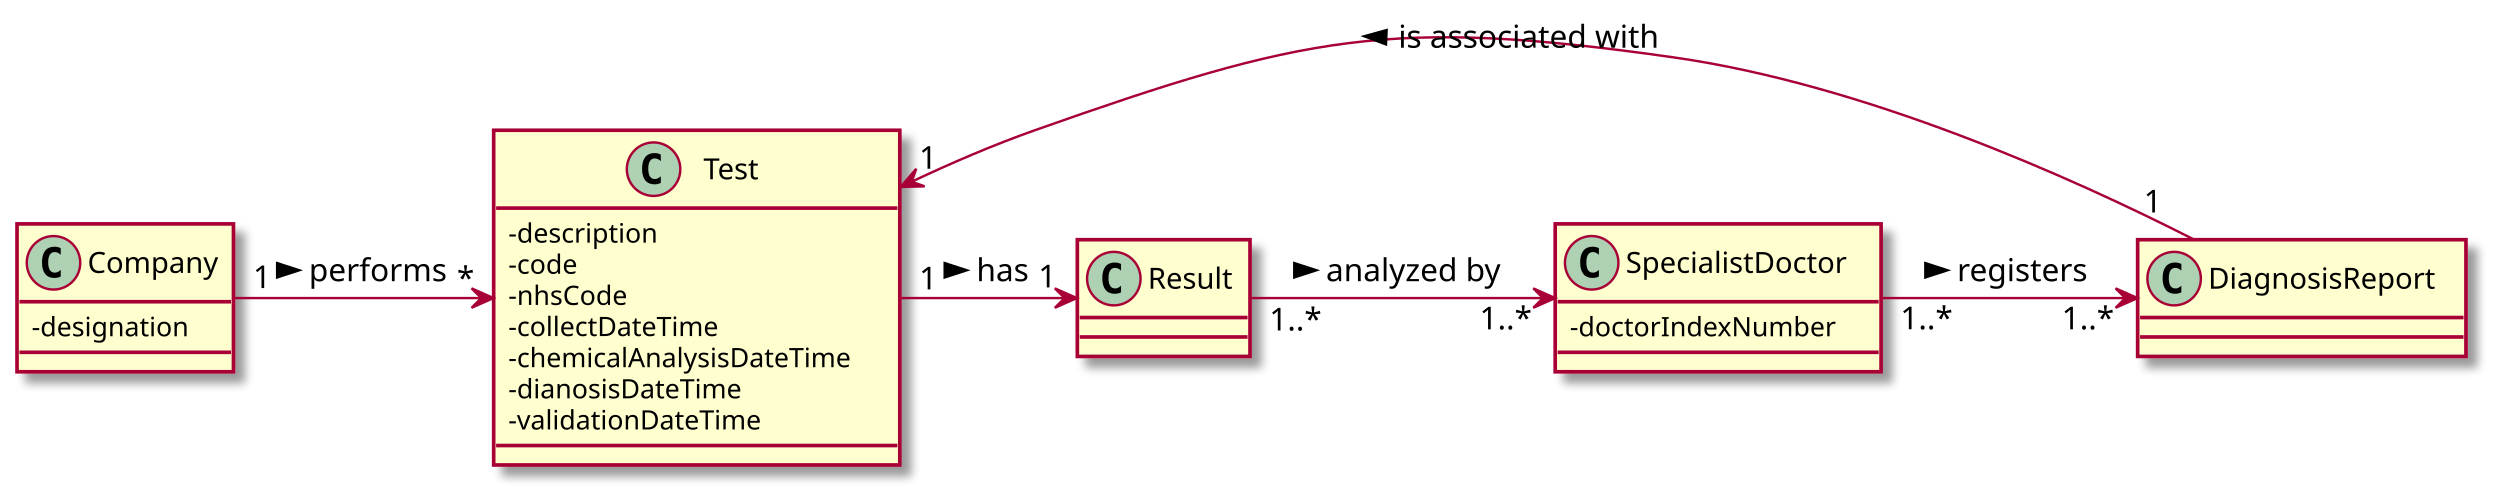
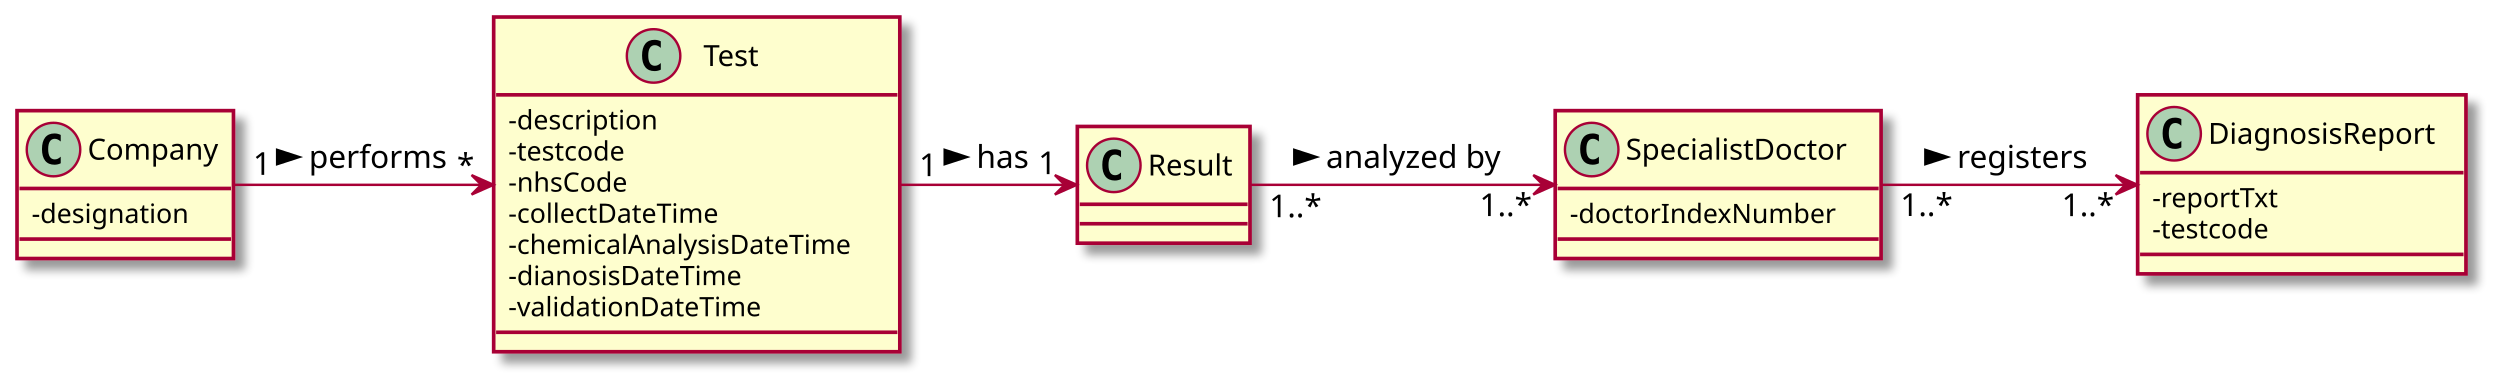
- <svg xmlns="http://www.w3.org/2000/svg" contentScriptType="application/ecmascript" contentStyleType="text/css" height="205px" preserveAspectRatio="none" style="width:1028px;height:205px;" version="1.1" viewBox="0 0 1028 205" width="1028px" zoomAndPan="magnify">
+ <svg xmlns="http://www.w3.org/2000/svg" contentScriptType="application/ecmascript" contentStyleType="text/css" height="158px" preserveAspectRatio="none" style="width:1028px;height:158px;" version="1.1" viewBox="0 0 1028 158" width="1028px" zoomAndPan="magnify">
  <defs>
-     <filter height="300%" id="fqf4az6cq2bsd" width="300%" x="-1" y="-1">
+     <filter height="300%" id="f10maxzn2p6knv" width="300%" x="-1" y="-1">
      <feGaussianBlur result="blurOut" stdDeviation="2.0" />
      <feColorMatrix in="blurOut" result="blurOut2" type="matrix" values="0 0 0 0 0 0 0 0 0 0 0 0 0 0 0 0 0 0 .4 0" />
      <feOffset dx="4.0" dy="4.0" in="blurOut2" result="blurOut3" />
      <feBlend in="SourceGraphic" in2="blurOut3" mode="normal" />
    </filter>
  </defs>
  <g>
-     <rect codeLine="2" fill="#FEFECE" filter="url(#fqf4az6cq2bsd)" height="60.805" id="Company" style="stroke:#A80036;stroke-width:1.5;" width="89" x="7" y="92.066" />
-     <ellipse cx="22" cy="108.066" fill="#ADD1B2" rx="11" ry="11" style="stroke:#A80036;stroke-width:1.0;" />
-     <path d="M24.969,113.707 Q24.391,114.003 23.75,114.144 Q23.109,114.3 22.406,114.3 Q19.906,114.3 18.578,112.66 Q17.266,111.003 17.266,107.878 Q17.266,104.753 18.578,103.097 Q19.906,101.441 22.406,101.441 Q23.109,101.441 23.75,101.597 Q24.406,101.753 24.969,102.05 L24.969,104.769 Q24.344,104.191 23.75,103.925 Q23.156,103.644 22.531,103.644 Q21.188,103.644 20.5,104.722 Q19.812,105.785 19.812,107.878 Q19.812,109.972 20.5,111.05 Q21.188,112.113 22.531,112.113 Q23.156,112.113 23.75,111.847 Q24.344,111.566 24.969,110.988 L24.969,113.707 Z " fill="#000000" />
-     <text fill="#000000" font-family="sans-serif" font-size="12" lengthAdjust="spacingAndGlyphs" textLength="57" x="36" y="112.22">Company</text>
-     <line style="stroke:#A80036;stroke-width:1.5;" x1="8" x2="95" y1="124.066" y2="124.066" />
-     <text fill="#000000" font-family="sans-serif" font-size="11" lengthAdjust="spacingAndGlyphs" textLength="70" x="13" y="138.276">-designation</text>
-     <line style="stroke:#A80036;stroke-width:1.5;" x1="8" x2="95" y1="144.871" y2="144.871" />
-     <rect codeLine="5" fill="#FEFECE" filter="url(#fqf4az6cq2bsd)" height="137.633" id="Test" style="stroke:#A80036;stroke-width:1.5;" width="167" x="203" y="53.566" />
-     <ellipse cx="268.75" cy="69.566" fill="#ADD1B2" rx="11" ry="11" style="stroke:#A80036;stroke-width:1.0;" />
-     <path d="M271.719,75.207 Q271.141,75.503 270.5,75.644 Q269.859,75.8 269.156,75.8 Q266.656,75.8 265.328,74.16 Q264.016,72.503 264.016,69.378 Q264.016,66.253 265.328,64.597 Q266.656,62.941 269.156,62.941 Q269.859,62.941 270.5,63.097 Q271.156,63.253 271.719,63.55 L271.719,66.269 Q271.094,65.691 270.5,65.425 Q269.906,65.144 269.281,65.144 Q267.938,65.144 267.25,66.222 Q266.562,67.285 266.562,69.378 Q266.562,71.472 267.25,72.55 Q267.938,73.613 269.281,73.613 Q269.906,73.613 270.5,73.347 Q271.094,73.066 271.719,72.488 L271.719,75.207 Z " fill="#000000" />
-     <text fill="#000000" font-family="sans-serif" font-size="12" lengthAdjust="spacingAndGlyphs" textLength="27" x="289.25" y="73.72">Test</text>
-     <line style="stroke:#A80036;stroke-width:1.5;" x1="204" x2="369" y1="85.566" y2="85.566" />
-     <text fill="#000000" font-family="sans-serif" font-size="11" lengthAdjust="spacingAndGlyphs" textLength="67" x="209" y="99.776">-description</text>
-     <text fill="#000000" font-family="sans-serif" font-size="11" lengthAdjust="spacingAndGlyphs" textLength="31" x="209" y="112.581">-code</text>
-     <text fill="#000000" font-family="sans-serif" font-size="11" lengthAdjust="spacingAndGlyphs" textLength="54" x="209" y="125.386">-nhsCode</text>
-     <text fill="#000000" font-family="sans-serif" font-size="11" lengthAdjust="spacingAndGlyphs" textLength="94" x="209" y="138.19">-collectDateTime</text>
-     <text fill="#000000" font-family="sans-serif" font-size="11" lengthAdjust="spacingAndGlyphs" textLength="155" x="209" y="150.995">-chemicalAnalysisDateTime</text>
-     <text fill="#000000" font-family="sans-serif" font-size="11" lengthAdjust="spacingAndGlyphs" textLength="106" x="209" y="163.8">-dianosisDateTime</text>
-     <text fill="#000000" font-family="sans-serif" font-size="11" lengthAdjust="spacingAndGlyphs" textLength="112" x="209" y="176.605">-validationDateTime</text>
-     <line style="stroke:#A80036;stroke-width:1.5;" x1="204" x2="369" y1="183.199" y2="183.199" />
-     <rect codeLine="14" fill="#FEFECE" filter="url(#fqf4az6cq2bsd)" height="48" id="Result" style="stroke:#A80036;stroke-width:1.5;" width="71" x="443" y="98.566" />
-     <ellipse cx="458" cy="114.566" fill="#ADD1B2" rx="11" ry="11" style="stroke:#A80036;stroke-width:1.0;" />
-     <path d="M460.969,120.207 Q460.391,120.503 459.75,120.644 Q459.109,120.8 458.406,120.8 Q455.906,120.8 454.578,119.16 Q453.266,117.503 453.266,114.378 Q453.266,111.253 454.578,109.597 Q455.906,107.941 458.406,107.941 Q459.109,107.941 459.75,108.097 Q460.406,108.253 460.969,108.55 L460.969,111.269 Q460.344,110.691 459.75,110.425 Q459.156,110.144 458.531,110.144 Q457.188,110.144 456.5,111.222 Q455.812,112.285 455.812,114.378 Q455.812,116.472 456.5,117.55 Q457.188,118.613 458.531,118.613 Q459.156,118.613 459.75,118.347 Q460.344,118.066 460.969,117.488 L460.969,120.207 Z " fill="#000000" />
-     <text fill="#000000" font-family="sans-serif" font-size="12" lengthAdjust="spacingAndGlyphs" textLength="39" x="472" y="118.72">Result</text>
-     <line style="stroke:#A80036;stroke-width:1.5;" x1="444" x2="513" y1="130.566" y2="130.566" />
-     <line style="stroke:#A80036;stroke-width:1.5;" x1="444" x2="513" y1="138.566" y2="138.566" />
-     <rect codeLine="15" fill="#FEFECE" filter="url(#fqf4az6cq2bsd)" height="60.805" id="SpecialistDoctor" style="stroke:#A80036;stroke-width:1.5;" width="134" x="639.5" y="92.066" />
-     <ellipse cx="654.5" cy="108.066" fill="#ADD1B2" rx="11" ry="11" style="stroke:#A80036;stroke-width:1.0;" />
-     <path d="M657.469,113.707 Q656.891,114.003 656.25,114.144 Q655.609,114.3 654.906,114.3 Q652.406,114.3 651.078,112.66 Q649.766,111.003 649.766,107.878 Q649.766,104.753 651.078,103.097 Q652.406,101.441 654.906,101.441 Q655.609,101.441 656.25,101.597 Q656.906,101.753 657.469,102.05 L657.469,104.769 Q656.844,104.191 656.25,103.925 Q655.656,103.644 655.031,103.644 Q653.688,103.644 653,104.722 Q652.312,105.785 652.312,107.878 Q652.312,109.972 653,111.05 Q653.688,112.113 655.031,112.113 Q655.656,112.113 656.25,111.847 Q656.844,111.566 657.469,110.988 L657.469,113.707 Z " fill="#000000" />
-     <text fill="#000000" font-family="sans-serif" font-size="12" lengthAdjust="spacingAndGlyphs" textLength="102" x="668.5" y="112.22">SpecialistDoctor</text>
-     <line style="stroke:#A80036;stroke-width:1.5;" x1="640.5" x2="772.5" y1="124.066" y2="124.066" />
-     <text fill="#000000" font-family="sans-serif" font-size="11" lengthAdjust="spacingAndGlyphs" textLength="115" x="645.5" y="138.276">-doctorIndexNumber</text>
-     <line style="stroke:#A80036;stroke-width:1.5;" x1="640.5" x2="772.5" y1="144.871" y2="144.871" />
-     <rect codeLine="18" fill="#FEFECE" filter="url(#fqf4az6cq2bsd)" height="48" id="DiagnosisReport" style="stroke:#A80036;stroke-width:1.5;" width="135" x="879" y="98.566" />
-     <ellipse cx="894" cy="114.566" fill="#ADD1B2" rx="11" ry="11" style="stroke:#A80036;stroke-width:1.0;" />
-     <path d="M896.969,120.207 Q896.391,120.503 895.75,120.644 Q895.109,120.8 894.406,120.8 Q891.906,120.8 890.578,119.16 Q889.266,117.503 889.266,114.378 Q889.266,111.253 890.578,109.597 Q891.906,107.941 894.406,107.941 Q895.109,107.941 895.75,108.097 Q896.406,108.253 896.969,108.55 L896.969,111.269 Q896.344,110.691 895.75,110.425 Q895.156,110.144 894.531,110.144 Q893.188,110.144 892.5,111.222 Q891.812,112.285 891.812,114.378 Q891.812,116.472 892.5,117.55 Q893.188,118.613 894.531,118.613 Q895.156,118.613 895.75,118.347 Q896.344,118.066 896.969,117.488 L896.969,120.207 Z " fill="#000000" />
-     <text fill="#000000" font-family="sans-serif" font-size="12" lengthAdjust="spacingAndGlyphs" textLength="103" x="908" y="118.72">DiagnosisReport</text>
-     <line style="stroke:#A80036;stroke-width:1.5;" x1="880" x2="1013" y1="130.566" y2="130.566" />
-     <line style="stroke:#A80036;stroke-width:1.5;" x1="880" x2="1013" y1="138.566" y2="138.566" />
-     <path codeLine="22" d="M96.255,122.566 C124.941,122.566 163.163,122.566 197.82,122.566 " fill="none" id="Company-to-Test" style="stroke:#A80036;stroke-width:1.0;" />
-     <polygon fill="#A80036" points="202.906,122.566,193.906,118.566,197.906,122.566,193.906,126.566,202.906,122.566" style="stroke:#A80036;stroke-width:1.0;" />
-     <polygon fill="#000000" points="123,111.132,113.955,108.193,113.955,114.071,123,111.132" style="stroke:#000000;stroke-width:1.0;" />
-     <text fill="#000000" font-family="sans-serif" font-size="13" lengthAdjust="spacingAndGlyphs" textLength="58" x="127" y="115.633">performs</text>
-     <text fill="#000000" font-family="sans-serif" font-size="13" lengthAdjust="spacingAndGlyphs" textLength="8" x="104.025" y="118.464">1</text>
-     <text fill="#000000" font-family="sans-serif" font-size="13" lengthAdjust="spacingAndGlyphs" textLength="7" x="187.877" y="118.965">*</text>
-     <path codeLine="23" d="M370.156,122.566 C393.532,122.566 417.902,122.566 437.596,122.566 " fill="none" id="Test-to-Result" style="stroke:#A80036;stroke-width:1.0;" />
-     <polygon fill="#A80036" points="442.759,122.566,433.759,118.566,437.759,122.566,433.759,126.566,442.759,122.566" style="stroke:#A80036;stroke-width:1.0;" />
-     <polygon fill="#000000" points="397.5,111.132,388.455,108.193,388.455,114.071,397.5,111.132" style="stroke:#000000;stroke-width:1.0;" />
-     <text fill="#000000" font-family="sans-serif" font-size="13" lengthAdjust="spacingAndGlyphs" textLength="23" x="401.5" y="115.633">has</text>
-     <text fill="#000000" font-family="sans-serif" font-size="13" lengthAdjust="spacingAndGlyphs" textLength="8" x="377.962" y="118.987">1</text>
-     <text fill="#000000" font-family="sans-serif" font-size="13" lengthAdjust="spacingAndGlyphs" textLength="8" x="426.935" y="118.169">1</text>
-     <path codeLine="24" d="M514.125,122.566 C546.128,122.566 594.104,122.566 634.137,122.566 " fill="none" id="Result-to-SpecialistDoctor" style="stroke:#A80036;stroke-width:1.0;" />
-     <polygon fill="#A80036" points="639.479,122.566,630.479,118.566,634.479,122.566,630.479,126.566,639.479,122.566" style="stroke:#A80036;stroke-width:1.0;" />
-     <polygon fill="#000000" points="541.25,111.132,532.205,108.193,532.205,114.071,541.25,111.132" style="stroke:#000000;stroke-width:1.0;" />
-     <text fill="#000000" font-family="sans-serif" font-size="13" lengthAdjust="spacingAndGlyphs" textLength="76" x="545.25" y="115.633">analyzed by</text>
-     <text fill="#000000" font-family="sans-serif" font-size="13" lengthAdjust="spacingAndGlyphs" textLength="23" x="521.93" y="135.886">1..*</text>
-     <text fill="#000000" font-family="sans-serif" font-size="13" lengthAdjust="spacingAndGlyphs" textLength="23" x="608.382" y="135.423">1..*</text>
-     <path codeLine="25" d="M773.673,122.566 C804.869,122.566 842.017,122.566 873.863,122.566 " fill="none" id="SpecialistDoctor-to-DiagnosisReport" style="stroke:#A80036;stroke-width:1.0;" />
-     <polygon fill="#A80036" points="878.927,122.566,869.927,118.566,873.927,122.566,869.927,126.566,878.927,122.566" style="stroke:#A80036;stroke-width:1.0;" />
-     <polygon fill="#000000" points="800.75,111.132,791.705,108.193,791.705,114.071,800.75,111.132" style="stroke:#000000;stroke-width:1.0;" />
-     <text fill="#000000" font-family="sans-serif" font-size="13" lengthAdjust="spacingAndGlyphs" textLength="56" x="804.75" y="115.633">registers</text>
-     <text fill="#000000" font-family="sans-serif" font-size="13" lengthAdjust="spacingAndGlyphs" textLength="23" x="781.417" y="135.387">1..*</text>
-     <text fill="#000000" font-family="sans-serif" font-size="13" lengthAdjust="spacingAndGlyphs" textLength="23" x="847.773" y="135.413">1..*</text>
-     <path codeLine="26" d="M901.947,98.389 C851.713,72.848 766.745,34.748 688,23.566 C571.74,7.056 536.23,14.48 425.5,53.566 C408.78,59.468 391.47,66.895 374.979,74.674 " fill="none" id="DiagnosisReport-to-Test" style="stroke:#A80036;stroke-width:1.0;" />
-     <polygon fill="#A80036" points="370.351,76.876,380.196,76.621,374.866,74.728,376.759,69.397,370.351,76.876" style="stroke:#A80036;stroke-width:1.0;" />
-     <polygon fill="#000000" points="561.005,14.908,569.909,18.25,570.173,12.378,561.005,14.908" style="stroke:#000000;stroke-width:1.0;" />
-     <text fill="#000000" font-family="sans-serif" font-size="13" lengthAdjust="spacingAndGlyphs" textLength="112" x="575" y="19.633">is associated with</text>
-     <text fill="#000000" font-family="sans-serif" font-size="13" lengthAdjust="spacingAndGlyphs" textLength="8" x="881.505" y="87.356">1</text>
-     <text fill="#000000" font-family="sans-serif" font-size="13" lengthAdjust="spacingAndGlyphs" textLength="8" x="377.9" y="69.394">1</text>
+     <rect codeLine="2" fill="#FEFECE" filter="url(#f10maxzn2p6knv)" height="60.805" id="Company" style="stroke:#A80036;stroke-width:1.5;" width="89" x="7" y="45.5" />
+     <ellipse cx="22" cy="61.5" fill="#ADD1B2" rx="11" ry="11" style="stroke:#A80036;stroke-width:1.0;" />
+     <path d="M24.969,67.141 Q24.391,67.438 23.75,67.578 Q23.109,67.734 22.406,67.734 Q19.906,67.734 18.578,66.094 Q17.266,64.438 17.266,61.312 Q17.266,58.188 18.578,56.531 Q19.906,54.875 22.406,54.875 Q23.109,54.875 23.75,55.031 Q24.406,55.188 24.969,55.484 L24.969,58.203 Q24.344,57.625 23.75,57.359 Q23.156,57.078 22.531,57.078 Q21.188,57.078 20.5,58.156 Q19.812,59.219 19.812,61.312 Q19.812,63.406 20.5,64.484 Q21.188,65.547 22.531,65.547 Q23.156,65.547 23.75,65.281 Q24.344,65 24.969,64.422 L24.969,67.141 Z " fill="#000000" />
+     <text fill="#000000" font-family="sans-serif" font-size="12" lengthAdjust="spacingAndGlyphs" textLength="57" x="36" y="65.654">Company</text>
+     <line style="stroke:#A80036;stroke-width:1.5;" x1="8" x2="95" y1="77.5" y2="77.5" />
+     <text fill="#000000" font-family="sans-serif" font-size="11" lengthAdjust="spacingAndGlyphs" textLength="70" x="13" y="91.71">-designation</text>
+     <line style="stroke:#A80036;stroke-width:1.5;" x1="8" x2="95" y1="98.305" y2="98.305" />
+     <rect codeLine="5" fill="#FEFECE" filter="url(#f10maxzn2p6knv)" height="137.633" id="Test" style="stroke:#A80036;stroke-width:1.5;" width="167" x="203" y="7" />
+     <ellipse cx="268.75" cy="23" fill="#ADD1B2" rx="11" ry="11" style="stroke:#A80036;stroke-width:1.0;" />
+     <path d="M271.719,28.641 Q271.141,28.938 270.5,29.078 Q269.859,29.234 269.156,29.234 Q266.656,29.234 265.328,27.594 Q264.016,25.938 264.016,22.812 Q264.016,19.688 265.328,18.031 Q266.656,16.375 269.156,16.375 Q269.859,16.375 270.5,16.531 Q271.156,16.688 271.719,16.984 L271.719,19.703 Q271.094,19.125 270.5,18.859 Q269.906,18.578 269.281,18.578 Q267.938,18.578 267.25,19.656 Q266.562,20.719 266.562,22.812 Q266.562,24.906 267.25,25.984 Q267.938,27.047 269.281,27.047 Q269.906,27.047 270.5,26.781 Q271.094,26.5 271.719,25.922 L271.719,28.641 Z " fill="#000000" />
+     <text fill="#000000" font-family="sans-serif" font-size="12" lengthAdjust="spacingAndGlyphs" textLength="27" x="289.25" y="27.154">Test</text>
+     <line style="stroke:#A80036;stroke-width:1.5;" x1="204" x2="369" y1="39" y2="39" />
+     <text fill="#000000" font-family="sans-serif" font-size="11" lengthAdjust="spacingAndGlyphs" textLength="67" x="209" y="53.21">-description</text>
+     <text fill="#000000" font-family="sans-serif" font-size="11" lengthAdjust="spacingAndGlyphs" textLength="53" x="209" y="66.015">-testcode</text>
+     <text fill="#000000" font-family="sans-serif" font-size="11" lengthAdjust="spacingAndGlyphs" textLength="54" x="209" y="78.82">-nhsCode</text>
+     <text fill="#000000" font-family="sans-serif" font-size="11" lengthAdjust="spacingAndGlyphs" textLength="94" x="209" y="91.624">-collectDateTime</text>
+     <text fill="#000000" font-family="sans-serif" font-size="11" lengthAdjust="spacingAndGlyphs" textLength="155" x="209" y="104.429">-chemicalAnalysisDateTime</text>
+     <text fill="#000000" font-family="sans-serif" font-size="11" lengthAdjust="spacingAndGlyphs" textLength="106" x="209" y="117.234">-dianosisDateTime</text>
+     <text fill="#000000" font-family="sans-serif" font-size="11" lengthAdjust="spacingAndGlyphs" textLength="112" x="209" y="130.039">-validationDateTime</text>
+     <line style="stroke:#A80036;stroke-width:1.5;" x1="204" x2="369" y1="136.633" y2="136.633" />
+     <rect codeLine="14" fill="#FEFECE" filter="url(#f10maxzn2p6knv)" height="48" id="Result" style="stroke:#A80036;stroke-width:1.5;" width="71" x="443" y="52" />
+     <ellipse cx="458" cy="68" fill="#ADD1B2" rx="11" ry="11" style="stroke:#A80036;stroke-width:1.0;" />
+     <path d="M460.969,73.641 Q460.391,73.938 459.75,74.078 Q459.109,74.234 458.406,74.234 Q455.906,74.234 454.578,72.594 Q453.266,70.938 453.266,67.812 Q453.266,64.688 454.578,63.031 Q455.906,61.375 458.406,61.375 Q459.109,61.375 459.75,61.531 Q460.406,61.688 460.969,61.984 L460.969,64.703 Q460.344,64.125 459.75,63.859 Q459.156,63.578 458.531,63.578 Q457.188,63.578 456.5,64.656 Q455.812,65.719 455.812,67.812 Q455.812,69.906 456.5,70.984 Q457.188,72.047 458.531,72.047 Q459.156,72.047 459.75,71.781 Q460.344,71.5 460.969,70.922 L460.969,73.641 Z " fill="#000000" />
+     <text fill="#000000" font-family="sans-serif" font-size="12" lengthAdjust="spacingAndGlyphs" textLength="39" x="472" y="72.154">Result</text>
+     <line style="stroke:#A80036;stroke-width:1.5;" x1="444" x2="513" y1="84" y2="84" />
+     <line style="stroke:#A80036;stroke-width:1.5;" x1="444" x2="513" y1="92" y2="92" />
+     <rect codeLine="15" fill="#FEFECE" filter="url(#f10maxzn2p6knv)" height="60.805" id="SpecialistDoctor" style="stroke:#A80036;stroke-width:1.5;" width="134" x="639.5" y="45.5" />
+     <ellipse cx="654.5" cy="61.5" fill="#ADD1B2" rx="11" ry="11" style="stroke:#A80036;stroke-width:1.0;" />
+     <path d="M657.469,67.141 Q656.891,67.438 656.25,67.578 Q655.609,67.734 654.906,67.734 Q652.406,67.734 651.078,66.094 Q649.766,64.438 649.766,61.312 Q649.766,58.188 651.078,56.531 Q652.406,54.875 654.906,54.875 Q655.609,54.875 656.25,55.031 Q656.906,55.188 657.469,55.484 L657.469,58.203 Q656.844,57.625 656.25,57.359 Q655.656,57.078 655.031,57.078 Q653.688,57.078 653,58.156 Q652.312,59.219 652.312,61.312 Q652.312,63.406 653,64.484 Q653.688,65.547 655.031,65.547 Q655.656,65.547 656.25,65.281 Q656.844,65 657.469,64.422 L657.469,67.141 Z " fill="#000000" />
+     <text fill="#000000" font-family="sans-serif" font-size="12" lengthAdjust="spacingAndGlyphs" textLength="102" x="668.5" y="65.654">SpecialistDoctor</text>
+     <line style="stroke:#A80036;stroke-width:1.5;" x1="640.5" x2="772.5" y1="77.5" y2="77.5" />
+     <text fill="#000000" font-family="sans-serif" font-size="11" lengthAdjust="spacingAndGlyphs" textLength="115" x="645.5" y="91.71">-doctorIndexNumber</text>
+     <line style="stroke:#A80036;stroke-width:1.5;" x1="640.5" x2="772.5" y1="98.305" y2="98.305" />
+     <rect codeLine="18" fill="#FEFECE" filter="url(#f10maxzn2p6knv)" height="73.609" id="DiagnosisReport" style="stroke:#A80036;stroke-width:1.5;" width="135" x="879" y="39" />
+     <ellipse cx="894" cy="55" fill="#ADD1B2" rx="11" ry="11" style="stroke:#A80036;stroke-width:1.0;" />
+     <path d="M896.969,60.641 Q896.391,60.938 895.75,61.078 Q895.109,61.234 894.406,61.234 Q891.906,61.234 890.578,59.594 Q889.266,57.938 889.266,54.812 Q889.266,51.688 890.578,50.031 Q891.906,48.375 894.406,48.375 Q895.109,48.375 895.75,48.531 Q896.406,48.688 896.969,48.984 L896.969,51.703 Q896.344,51.125 895.75,50.859 Q895.156,50.578 894.531,50.578 Q893.188,50.578 892.5,51.656 Q891.812,52.719 891.812,54.812 Q891.812,56.906 892.5,57.984 Q893.188,59.047 894.531,59.047 Q895.156,59.047 895.75,58.781 Q896.344,58.5 896.969,57.922 L896.969,60.641 Z " fill="#000000" />
+     <text fill="#000000" font-family="sans-serif" font-size="12" lengthAdjust="spacingAndGlyphs" textLength="103" x="908" y="59.154">DiagnosisReport</text>
+     <line style="stroke:#A80036;stroke-width:1.5;" x1="880" x2="1013" y1="71" y2="71" />
+     <text fill="#000000" font-family="sans-serif" font-size="11" lengthAdjust="spacingAndGlyphs" textLength="56" x="885" y="85.21">-reportTxt</text>
+     <text fill="#000000" font-family="sans-serif" font-size="11" lengthAdjust="spacingAndGlyphs" textLength="53" x="885" y="98.015">-testcode</text>
+     <line style="stroke:#A80036;stroke-width:1.5;" x1="880" x2="1013" y1="104.609" y2="104.609" />
+     <path codeLine="22" d="M96.255,76 C124.941,76 163.163,76 197.82,76 " fill="none" id="Company-to-Test" style="stroke:#A80036;stroke-width:1.0;" />
+     <polygon fill="#A80036" points="202.906,76,193.906,72,197.906,76,193.906,80,202.906,76" style="stroke:#A80036;stroke-width:1.0;" />
+     <polygon fill="#000000" points="123,64.566,113.955,61.627,113.955,67.505,123,64.566" style="stroke:#000000;stroke-width:1.0;" />
+     <text fill="#000000" font-family="sans-serif" font-size="13" lengthAdjust="spacingAndGlyphs" textLength="58" x="127" y="69.067">performs</text>
+     <text fill="#000000" font-family="sans-serif" font-size="13" lengthAdjust="spacingAndGlyphs" textLength="8" x="104.025" y="71.898">1</text>
+     <text fill="#000000" font-family="sans-serif" font-size="13" lengthAdjust="spacingAndGlyphs" textLength="7" x="187.877" y="72.398">*</text>
+     <path codeLine="23" d="M370.156,76 C393.532,76 417.902,76 437.596,76 " fill="none" id="Test-to-Result" style="stroke:#A80036;stroke-width:1.0;" />
+     <polygon fill="#A80036" points="442.759,76,433.759,72,437.759,76,433.759,80,442.759,76" style="stroke:#A80036;stroke-width:1.0;" />
+     <polygon fill="#000000" points="397.5,64.566,388.455,61.627,388.455,67.505,397.5,64.566" style="stroke:#000000;stroke-width:1.0;" />
+     <text fill="#000000" font-family="sans-serif" font-size="13" lengthAdjust="spacingAndGlyphs" textLength="23" x="401.5" y="69.067">has</text>
+     <text fill="#000000" font-family="sans-serif" font-size="13" lengthAdjust="spacingAndGlyphs" textLength="8" x="377.962" y="72.421">1</text>
+     <text fill="#000000" font-family="sans-serif" font-size="13" lengthAdjust="spacingAndGlyphs" textLength="8" x="426.935" y="71.603">1</text>
+     <path codeLine="24" d="M514.125,76 C546.128,76 594.104,76 634.137,76 " fill="none" id="Result-to-SpecialistDoctor" style="stroke:#A80036;stroke-width:1.0;" />
+     <polygon fill="#A80036" points="639.479,76,630.479,72,634.479,76,630.479,80,639.479,76" style="stroke:#A80036;stroke-width:1.0;" />
+     <polygon fill="#000000" points="541.25,64.566,532.205,61.627,532.205,67.505,541.25,64.566" style="stroke:#000000;stroke-width:1.0;" />
+     <text fill="#000000" font-family="sans-serif" font-size="13" lengthAdjust="spacingAndGlyphs" textLength="76" x="545.25" y="69.067">analyzed by</text>
+     <text fill="#000000" font-family="sans-serif" font-size="13" lengthAdjust="spacingAndGlyphs" textLength="23" x="521.93" y="89.32">1..*</text>
+     <text fill="#000000" font-family="sans-serif" font-size="13" lengthAdjust="spacingAndGlyphs" textLength="23" x="608.382" y="88.857">1..*</text>
+     <path codeLine="25" d="M773.673,76 C804.869,76 842.017,76 873.863,76 " fill="none" id="SpecialistDoctor-to-DiagnosisReport" style="stroke:#A80036;stroke-width:1.0;" />
+     <polygon fill="#A80036" points="878.927,76,869.927,72,873.927,76,869.927,80,878.927,76" style="stroke:#A80036;stroke-width:1.0;" />
+     <polygon fill="#000000" points="800.75,64.566,791.705,61.627,791.705,67.505,800.75,64.566" style="stroke:#000000;stroke-width:1.0;" />
+     <text fill="#000000" font-family="sans-serif" font-size="13" lengthAdjust="spacingAndGlyphs" textLength="56" x="804.75" y="69.067">registers</text>
+     <text fill="#000000" font-family="sans-serif" font-size="13" lengthAdjust="spacingAndGlyphs" textLength="23" x="781.417" y="88.821">1..*</text>
+     <text fill="#000000" font-family="sans-serif" font-size="13" lengthAdjust="spacingAndGlyphs" textLength="23" x="847.773" y="88.867">1..*</text>
  </g>
</svg>
